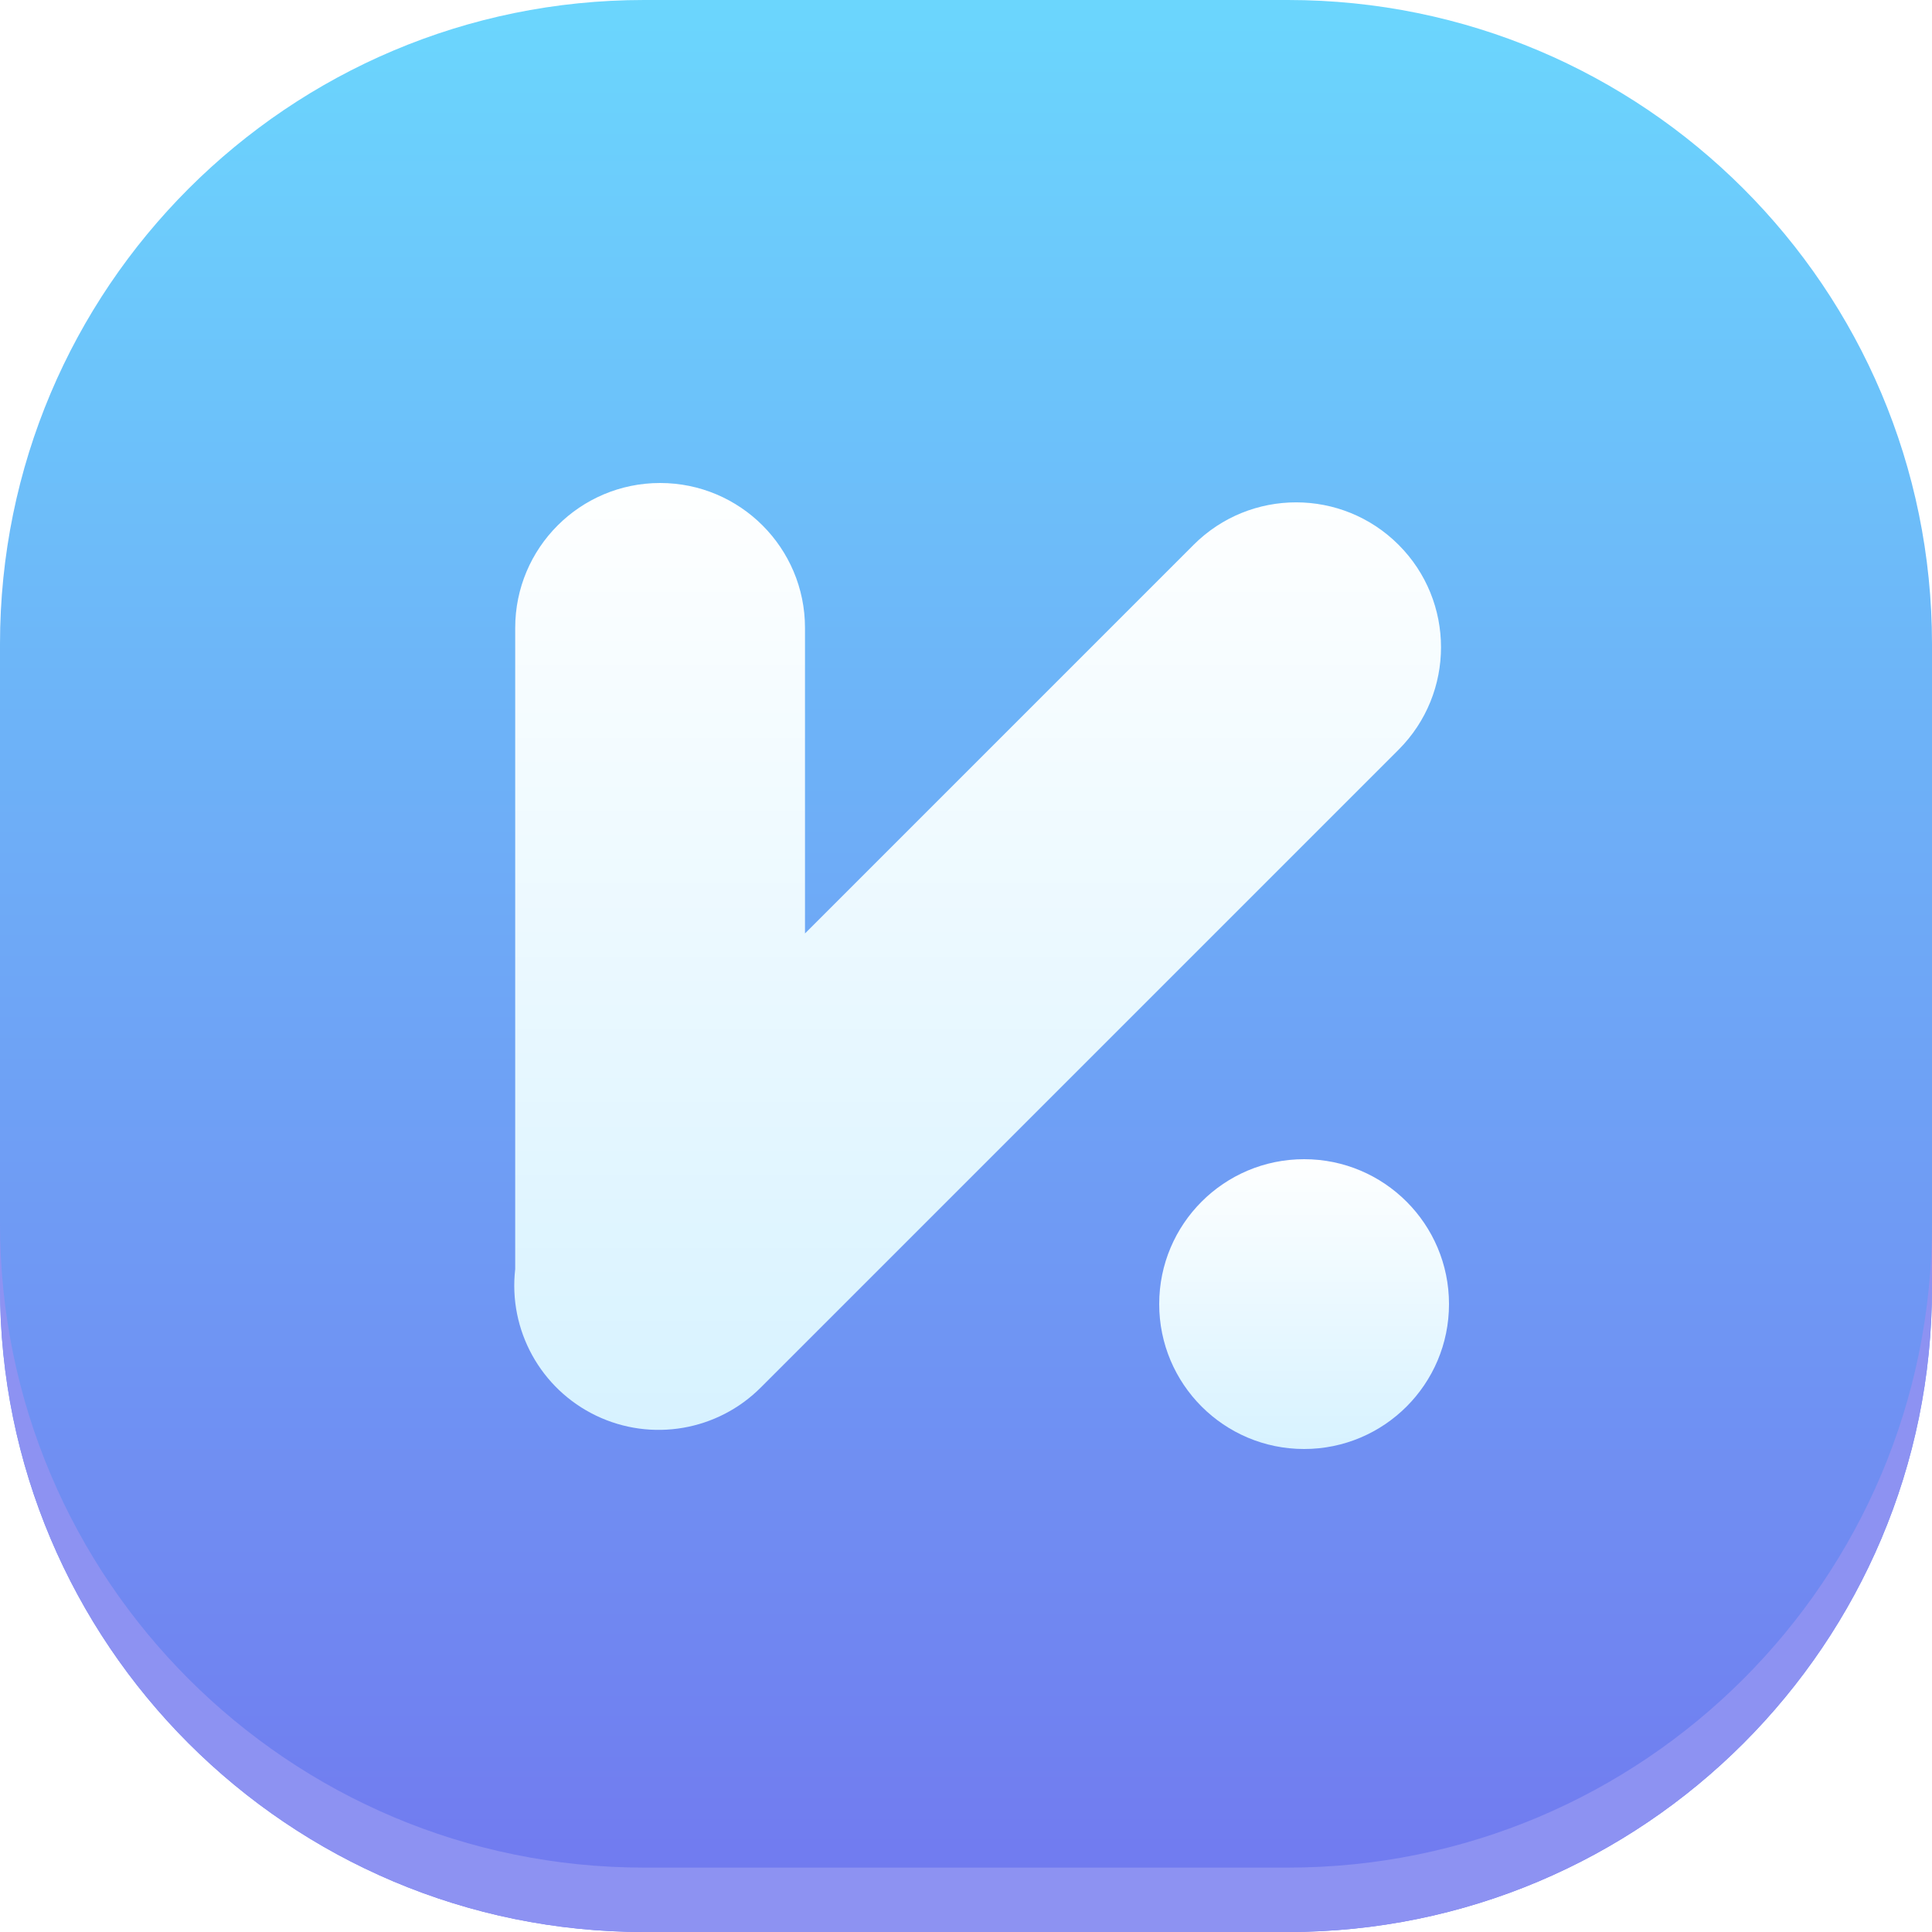
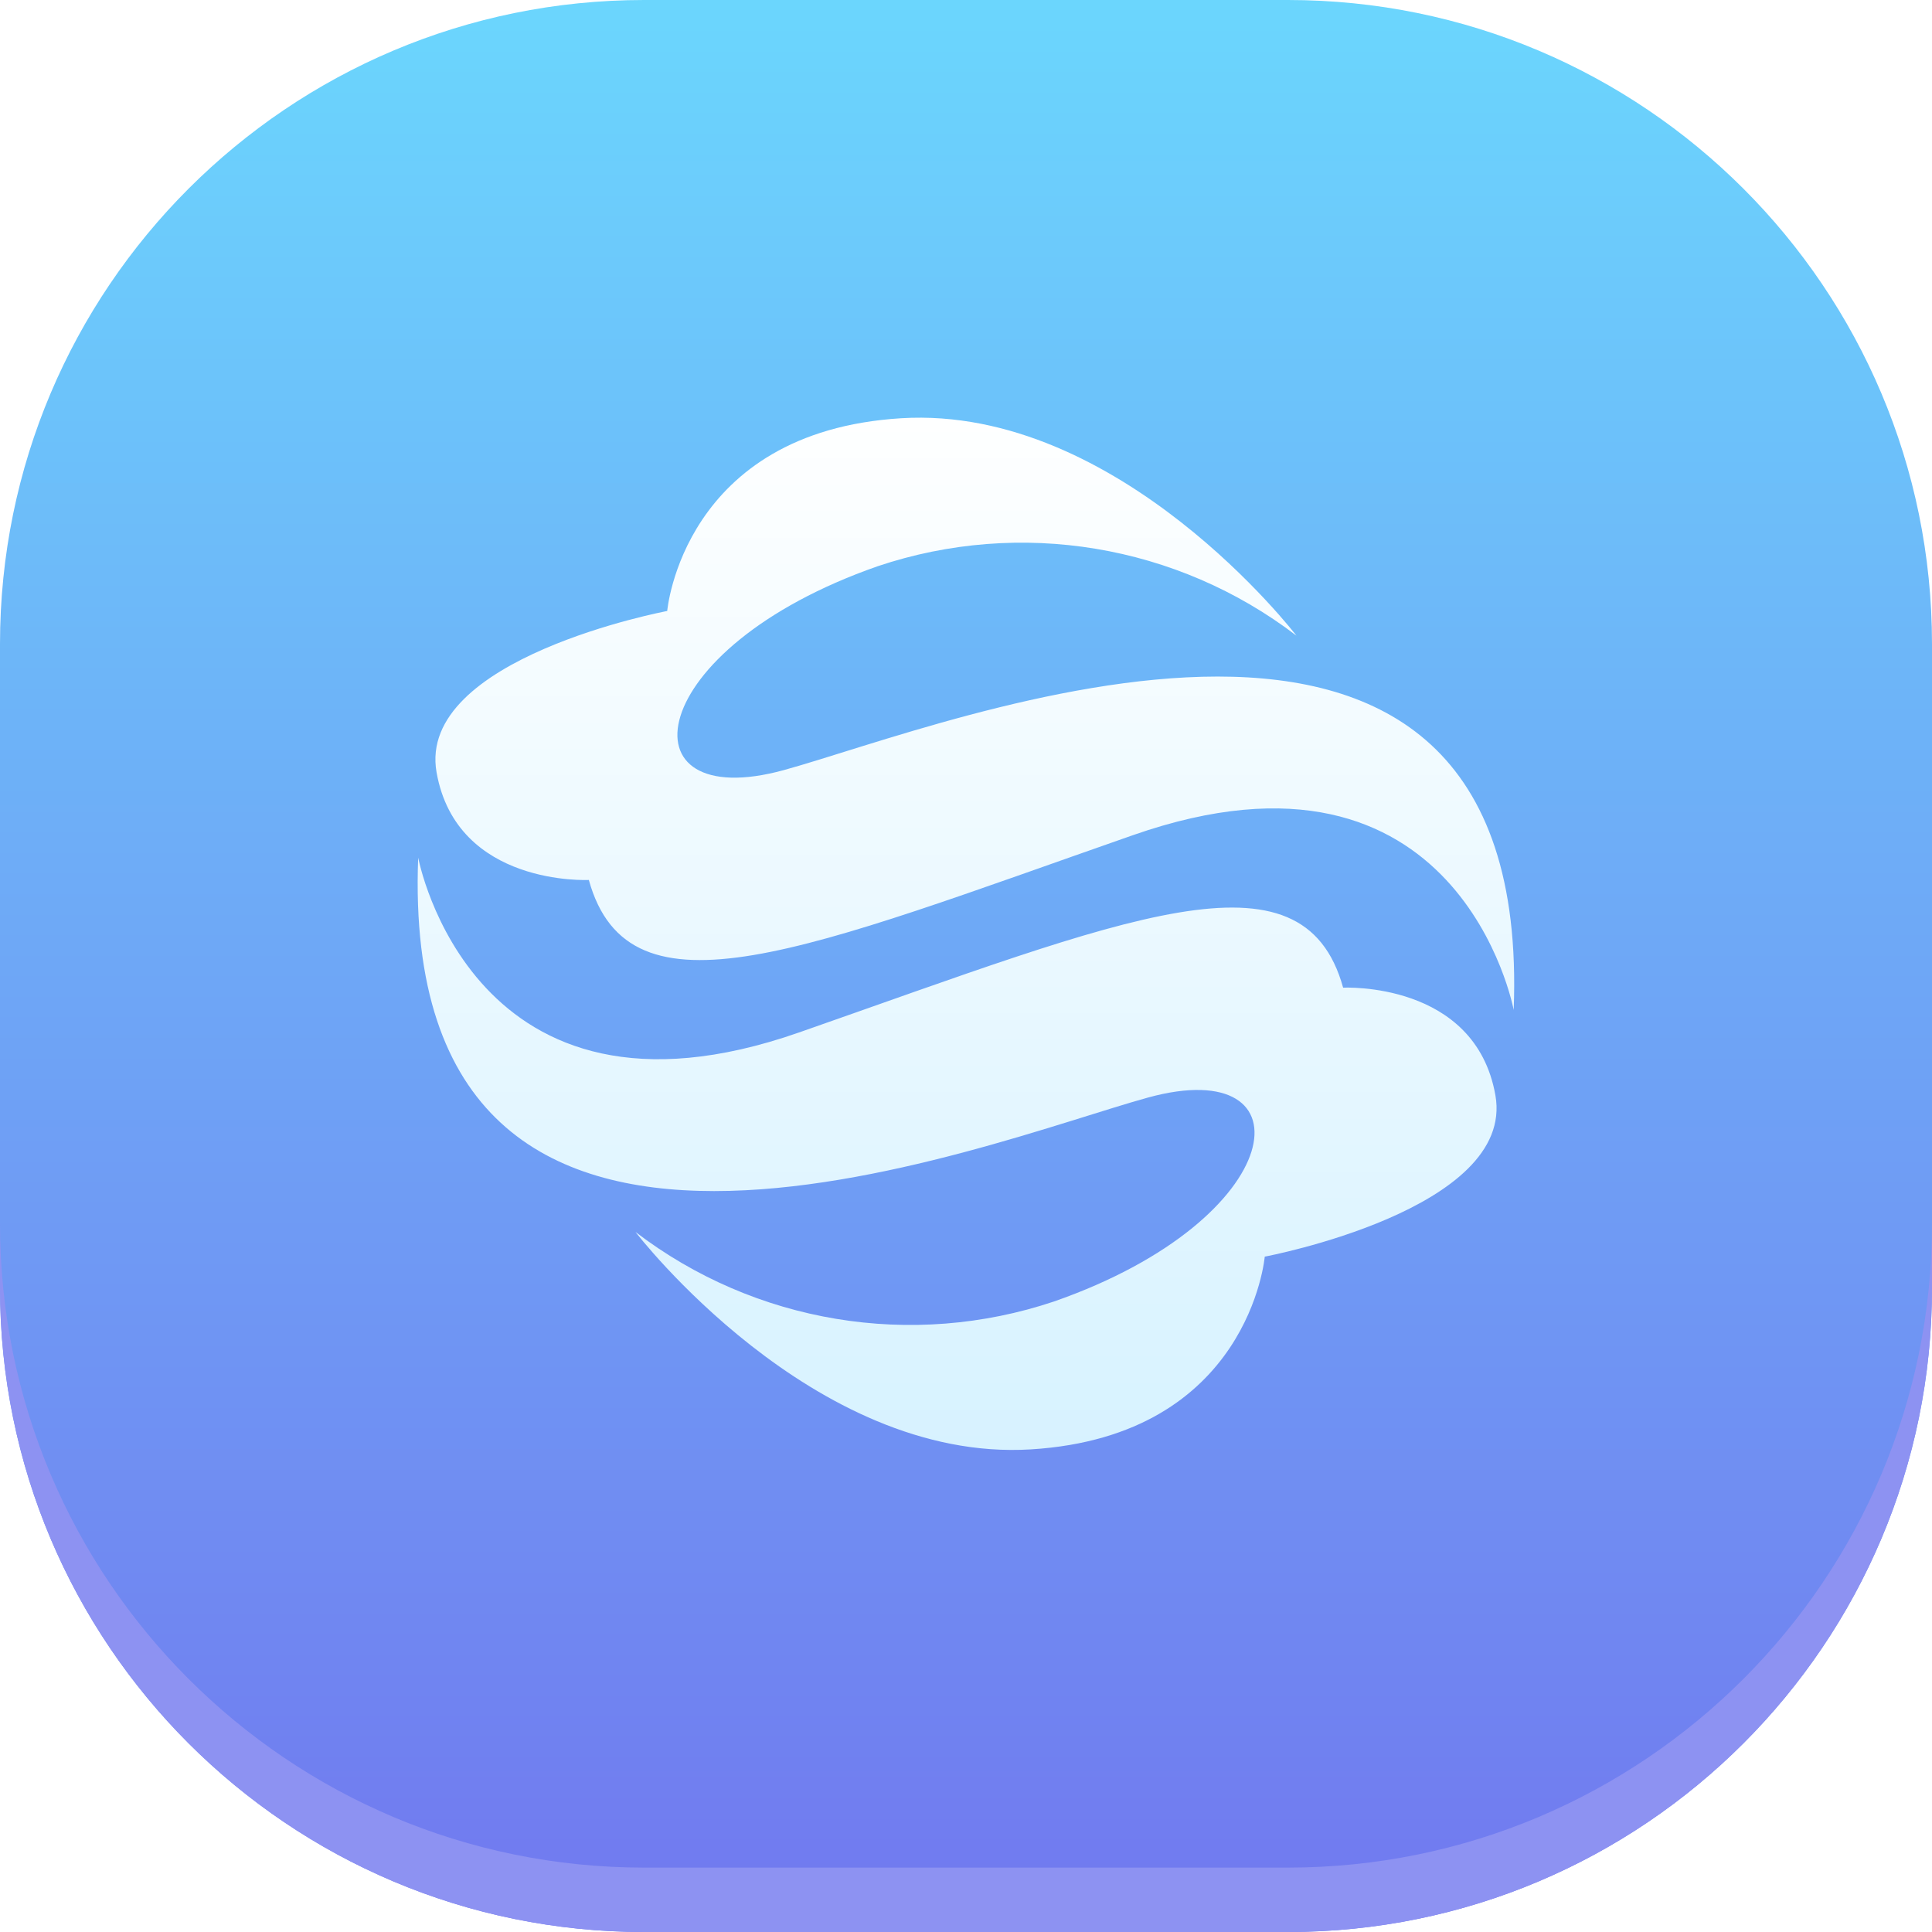
- <svg xmlns="http://www.w3.org/2000/svg" xmlns:xlink="http://www.w3.org/1999/xlink" id="start" width="24" height="24" viewBox="0 0 60 60">
+ <svg xmlns="http://www.w3.org/2000/svg" id="start" width="24" height="24" viewBox="0 0 60 60">
  <defs>
    <style>
      .cls-1 {
        fill: url(#linear-gradient);
      }

      .cls-2 {
        fill: #8d92f2;
      }

      .cls-2, .cls-3 {
        fill-rule: evenodd;
      }

      .cls-3 {
        fill: url(#linear-gradient-2);
      }
- 
-       .cls-4 {
-         fill: url(#linear-gradient-3);
-       }
    </style>
    <linearGradient id="linear-gradient" x1="30" y1="60" x2="30" gradientUnits="userSpaceOnUse">
      <stop offset="0" stop-color="#7178ef" />
      <stop offset="1" stop-color="#6bd6fd" />
    </linearGradient>
-     <linearGradient id="linear-gradient-2" x1="30.359" y1="44.406" x2="30.359" y2="15" gradientUnits="userSpaceOnUse">
+     <linearGradient id="linear-gradient-2" x1="30" y1="45" x2="30" y2="13" gradientUnits="userSpaceOnUse">
      <stop offset="0" stop-color="#d7f2ff" />
      <stop offset="1" stop-color="#feffff" />
    </linearGradient>
-     <linearGradient id="linear-gradient-3" x1="40.5" y1="45" x2="40.5" y2="36" xlink:href="#linear-gradient-2" />
  </defs>
  <rect id="矩形_1074_拷贝" data-name="矩形 1074 拷贝" class="cls-1" width="60" height="60" rx="20" ry="20" />
  <path id="矩形_1074_拷贝_3" data-name="矩形 1074 拷贝 3" class="cls-2" d="M40,60H20A20,20,0,0,1,0,40V38A20,20,0,0,0,20,58H40A20,20,0,0,0,60,38v2A20,20,0,0,1,40,60Z" />
-   <g id="组_1_拷贝" data-name="组 1 拷贝">
-     <path id="圆角矩形_1_拷贝" data-name="圆角矩形 1 拷贝" class="cls-3" d="M43.434,23.283l-19.8,19.8A4.483,4.483,0,0,1,16,39.413V19.5a4.5,4.5,0,0,1,9,0v9.489l12.07-12.07A4.5,4.5,0,0,1,43.434,23.283Z" />
-   </g>
-   <circle id="椭圆_1" data-name="椭圆 1" class="cls-4" cx="40.5" cy="40.5" r="4.5" />
+   <path id="形状_1" data-name="形状 1" class="cls-3" d="M24.339,23.917c5.077-1.392,23.3-8.84,22.67,7.448,0,0-1.669-8.979-11.822-5.429s-15.647,5.916-16.9,1.392c0,0-4.1.209-4.729-3.341s7.163-5.012,7.163-5.012,0.481-5.569,7.264-5.986,12.277,6.752,12.277,6.752a14.048,14.048,0,0,0-13-2.158C19.889,20.158,19.263,25.309,24.339,23.917Zm0.473,8.148c10.153-3.55,15.647-5.916,16.9-1.392,0,0,4.1-.209,4.729,3.341s-7.163,5.012-7.163,5.012-0.48,5.569-7.264,5.986S19.736,38.26,19.736,38.26a14.048,14.048,0,0,0,13,2.158c7.371-2.575,8-7.726,2.921-6.334s-23.3,8.84-22.67-7.448C12.99,26.636,14.659,35.615,24.812,32.065Z" />
</svg>
